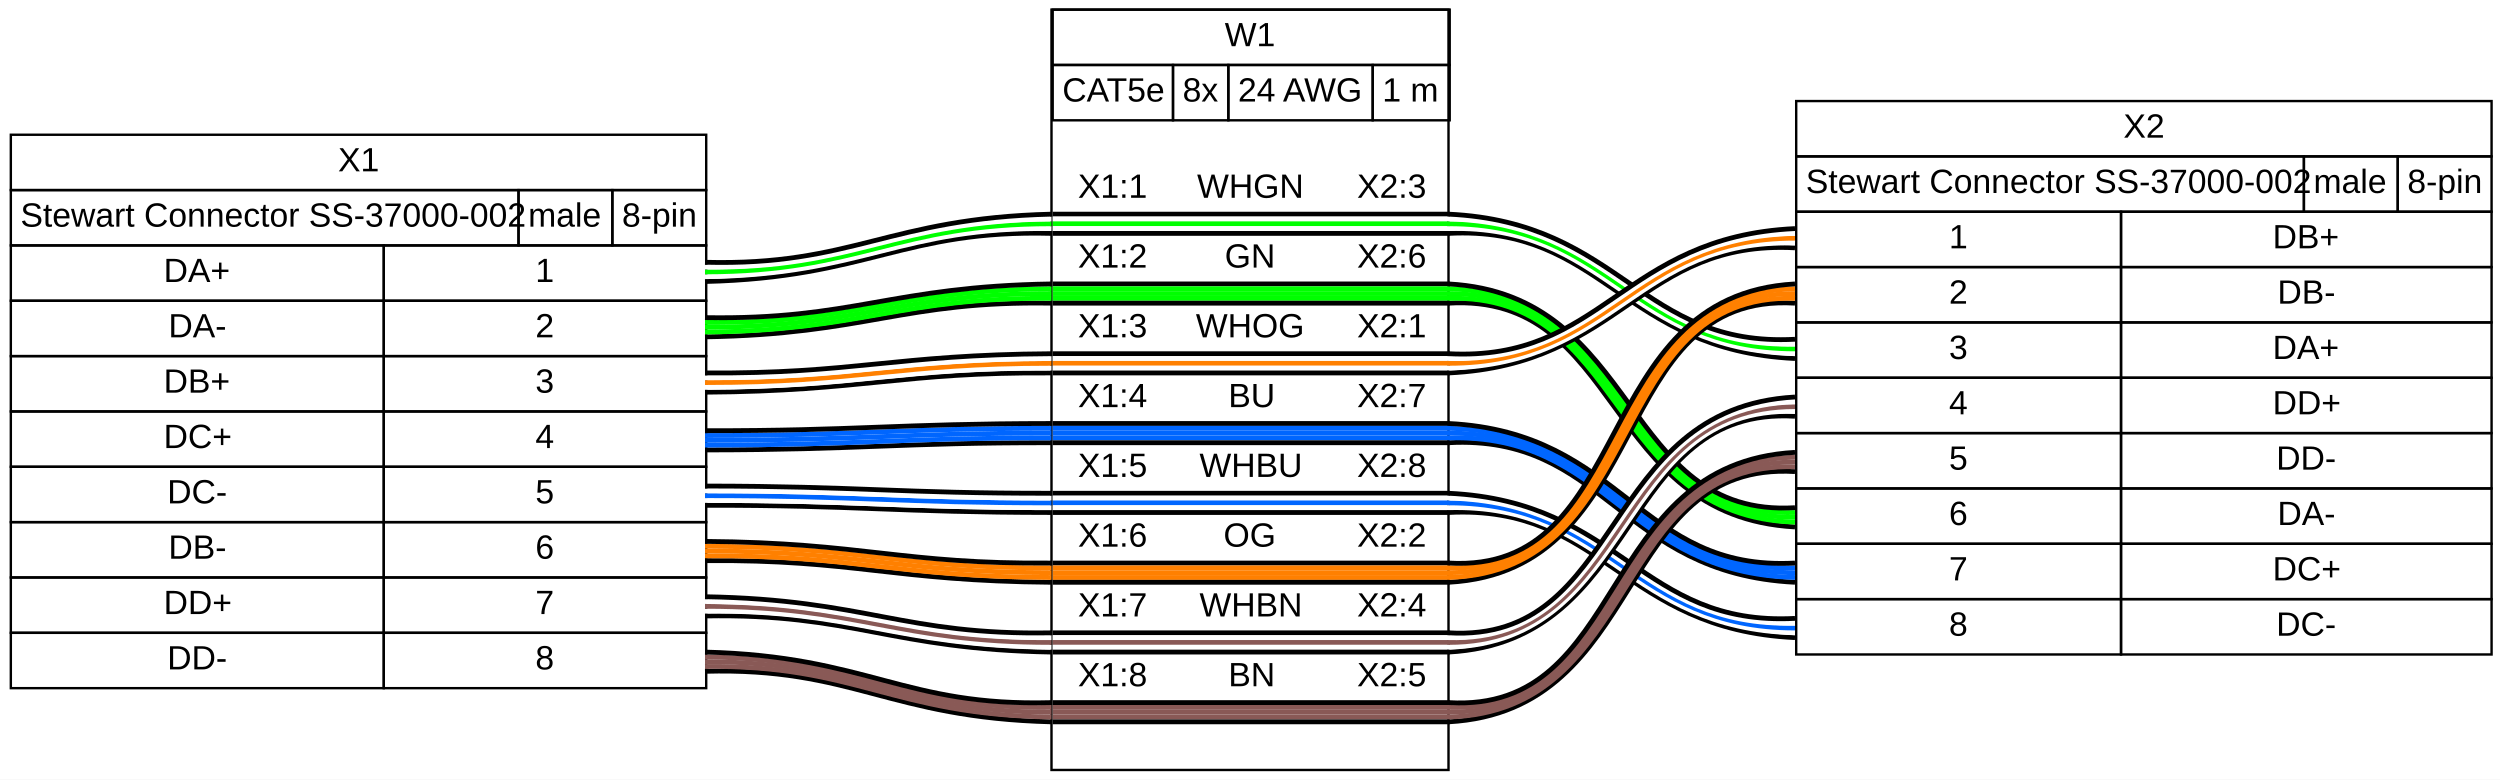
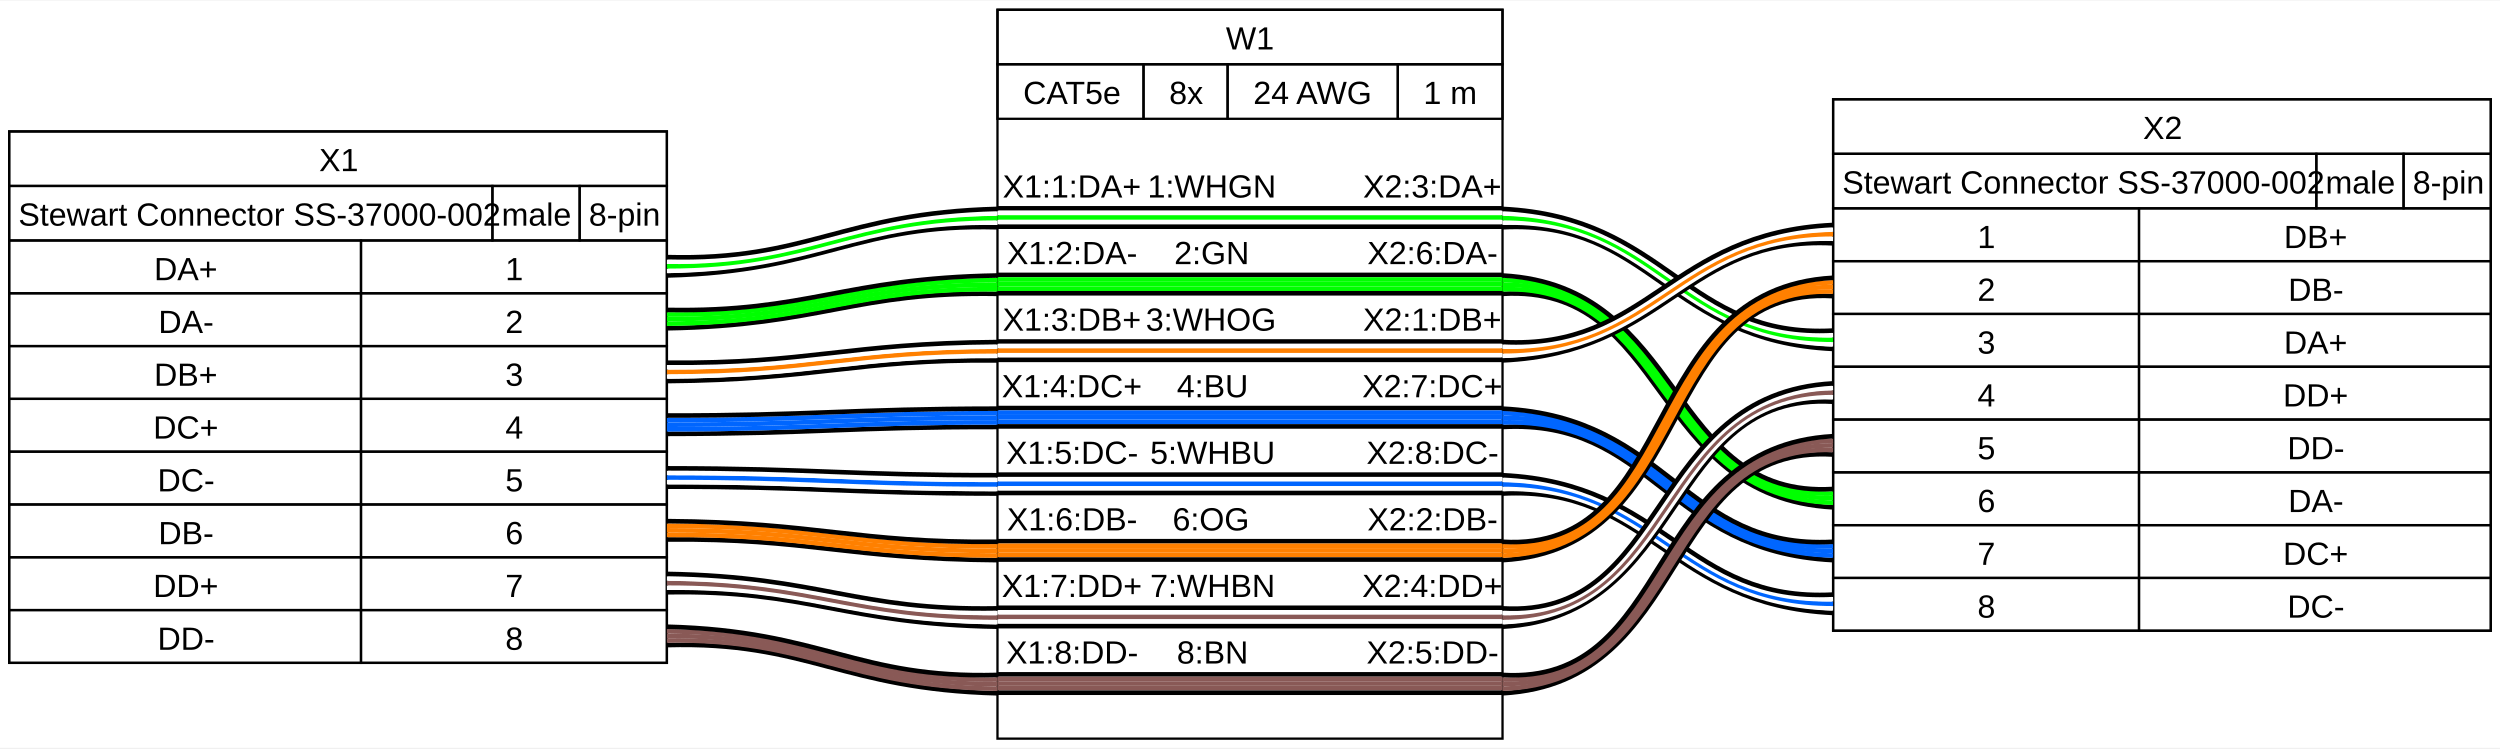
- <svg xmlns="http://www.w3.org/2000/svg" width="1039pt" height="324pt" viewBox="0.00 0.00 1039.00 324.00">
-   <g id="graph0" class="graph" transform="scale(1 1) rotate(0) translate(4 320)">
-     <polygon fill="white" stroke="transparent" points="-4,4 -4,-320 1035,-320 1035,4 -4,4" />
+ <svg xmlns="http://www.w3.org/2000/svg" width="1089pt" height="326pt" viewBox="0.00 0.00 1089.00 325.50">
+   <g id="graph0" class="graph" transform="scale(1 1) rotate(0) translate(4 321.5)">
+     <polygon fill="#ffffff" stroke="none" points="-4,4 -4,-321.5 1085,-321.5 1085,4 -4,4" />
    <g id="node1" class="node">
-       <polygon fill="white" stroke="transparent" points="289,-264 0,-264 0,-34 289,-34 289,-264" />
-       <polygon fill="none" stroke="black" points="0.5,-241 0.5,-264 289.5,-264 289.5,-241 0.5,-241" />
-       <text text-anchor="start" x="136.5" y="-248.8" font-family="arial" font-size="14.00">X1</text>
-       <polygon fill="none" stroke="black" points="0.5,-218 0.5,-241 211.5,-241 211.5,-218 0.5,-218" />
-       <text text-anchor="start" x="4.5" y="-225.8" font-family="arial" font-size="14.00">Stewart Connector SS-37000-002</text>
-       <polygon fill="none" stroke="black" points="211.5,-218 211.5,-241 250.5,-241 250.5,-218 211.5,-218" />
-       <text text-anchor="start" x="215.5" y="-225.8" font-family="arial" font-size="14.00">male</text>
-       <polygon fill="none" stroke="black" points="250.5,-218 250.5,-241 289.5,-241 289.5,-218 250.5,-218" />
-       <text text-anchor="start" x="254.5" y="-225.8" font-family="arial" font-size="14.00">8-pin</text>
-       <polygon fill="none" stroke="black" points="0.5,-195 0.5,-218 155.5,-218 155.5,-195 0.5,-195" />
-       <text text-anchor="start" x="64" y="-202.8" font-family="arial" font-size="14.00">DA+</text>
-       <polygon fill="none" stroke="black" points="155.5,-195 155.5,-218 289.5,-218 289.5,-195 155.5,-195" />
-       <text text-anchor="start" x="218.5" y="-202.8" font-family="arial" font-size="14.00">1</text>
-       <polygon fill="none" stroke="black" points="0.5,-172 0.5,-195 155.5,-195 155.5,-172 0.5,-172" />
-       <text text-anchor="start" x="66" y="-179.8" font-family="arial" font-size="14.00">DA-</text>
-       <polygon fill="none" stroke="black" points="155.5,-172 155.5,-195 289.5,-195 289.5,-172 155.5,-172" />
-       <text text-anchor="start" x="218.5" y="-179.8" font-family="arial" font-size="14.00">2</text>
-       <polygon fill="none" stroke="black" points="0.5,-149 0.5,-172 155.5,-172 155.5,-149 0.5,-149" />
-       <text text-anchor="start" x="64" y="-156.8" font-family="arial" font-size="14.00">DB+</text>
-       <polygon fill="none" stroke="black" points="155.5,-149 155.5,-172 289.5,-172 289.5,-149 155.5,-149" />
-       <text text-anchor="start" x="218.5" y="-156.8" font-family="arial" font-size="14.00">3</text>
-       <polygon fill="none" stroke="black" points="0.5,-126 0.5,-149 155.5,-149 155.5,-126 0.5,-126" />
-       <text text-anchor="start" x="64" y="-133.8" font-family="arial" font-size="14.00">DC+</text>
-       <polygon fill="none" stroke="black" points="155.5,-126 155.5,-149 289.5,-149 289.5,-126 155.5,-126" />
-       <text text-anchor="start" x="218.5" y="-133.8" font-family="arial" font-size="14.00">4</text>
-       <polygon fill="none" stroke="black" points="0.5,-103 0.5,-126 155.5,-126 155.5,-103 0.5,-103" />
-       <text text-anchor="start" x="65.5" y="-110.8" font-family="arial" font-size="14.00">DC-</text>
-       <polygon fill="none" stroke="black" points="155.5,-103 155.5,-126 289.5,-126 289.5,-103 155.5,-103" />
-       <text text-anchor="start" x="218.5" y="-110.8" font-family="arial" font-size="14.00">5</text>
-       <polygon fill="none" stroke="black" points="0.5,-80 0.5,-103 155.5,-103 155.5,-80 0.5,-80" />
-       <text text-anchor="start" x="66" y="-87.8" font-family="arial" font-size="14.00">DB-</text>
-       <polygon fill="none" stroke="black" points="155.5,-80 155.5,-103 289.5,-103 289.5,-80 155.5,-80" />
-       <text text-anchor="start" x="218.5" y="-87.8" font-family="arial" font-size="14.00">6</text>
-       <polygon fill="none" stroke="black" points="0.5,-57 0.5,-80 155.5,-80 155.5,-57 0.5,-57" />
-       <text text-anchor="start" x="64" y="-64.8" font-family="arial" font-size="14.00">DD+</text>
-       <polygon fill="none" stroke="black" points="155.5,-57 155.5,-80 289.5,-80 289.5,-57 155.5,-57" />
-       <text text-anchor="start" x="218.5" y="-64.8" font-family="arial" font-size="14.00">7</text>
-       <polygon fill="none" stroke="black" points="0.5,-34 0.5,-57 155.5,-57 155.5,-34 0.5,-34" />
-       <text text-anchor="start" x="65.5" y="-41.8" font-family="arial" font-size="14.00">DD-</text>
-       <polygon fill="none" stroke="black" points="155.5,-34 155.5,-57 289.5,-57 289.5,-34 155.5,-34" />
-       <text text-anchor="start" x="218.5" y="-41.8" font-family="arial" font-size="14.00">8</text>
+       <polygon fill="#ffffff" stroke="black" points="286.5,-264.5 0,-264.5 0,-33 286.5,-33 286.5,-264.5" />
+       <polygon fill="none" stroke="black" points="0,-240.75 0,-264.5 286.5,-264.5 286.5,-240.75 0,-240.75" />
+       <text text-anchor="start" x="135" y="-247.2" font-family="arial" font-size="14.00">X1</text>
+       <polygon fill="none" stroke="black" points="0,-217 0,-240.75 210.5,-240.75 210.5,-217 0,-217" />
+       <text text-anchor="start" x="4" y="-223.45" font-family="arial" font-size="14.00">Stewart Connector SS-37000-002</text>
+       <polygon fill="none" stroke="black" points="210.5,-217 210.5,-240.75 248.5,-240.75 248.5,-217 210.5,-217" />
+       <text text-anchor="start" x="214.5" y="-223.45" font-family="arial" font-size="14.00">male</text>
+       <polygon fill="none" stroke="black" points="248.5,-217 248.5,-240.75 286.5,-240.75 286.5,-217 248.5,-217" />
+       <text text-anchor="start" x="252.5" y="-223.45" font-family="arial" font-size="14.00">8-pin</text>
+       <polygon fill="none" stroke="black" points="0,-194 0,-217 153.25,-217 153.25,-194 0,-194" />
+       <text text-anchor="start" x="63.12" y="-199.7" font-family="arial" font-size="14.00">DA+</text>
+       <polygon fill="none" stroke="black" points="153.25,-194 153.25,-217 286.5,-217 286.5,-194 153.25,-194" />
+       <text text-anchor="start" x="216.12" y="-199.7" font-family="arial" font-size="14.00">1</text>
+       <polygon fill="none" stroke="black" points="0,-171 0,-194 153.25,-194 153.25,-171 0,-171" />
+       <text text-anchor="start" x="65" y="-176.7" font-family="arial" font-size="14.00">DA-</text>
+       <polygon fill="none" stroke="black" points="153.25,-171 153.25,-194 286.5,-194 286.5,-171 153.25,-171" />
+       <text text-anchor="start" x="216.12" y="-176.7" font-family="arial" font-size="14.00">2</text>
+       <polygon fill="none" stroke="black" points="0,-148 0,-171 153.25,-171 153.25,-148 0,-148" />
+       <text text-anchor="start" x="63.12" y="-153.7" font-family="arial" font-size="14.00">DB+</text>
+       <polygon fill="none" stroke="black" points="153.25,-148 153.25,-171 286.5,-171 286.5,-148 153.25,-148" />
+       <text text-anchor="start" x="216.12" y="-153.7" font-family="arial" font-size="14.00">3</text>
+       <polygon fill="none" stroke="black" points="0,-125 0,-148 153.25,-148 153.25,-125 0,-125" />
+       <text text-anchor="start" x="62.75" y="-130.7" font-family="arial" font-size="14.00">DC+</text>
+       <polygon fill="none" stroke="black" points="153.25,-125 153.25,-148 286.5,-148 286.5,-125 153.25,-125" />
+       <text text-anchor="start" x="216.12" y="-130.7" font-family="arial" font-size="14.00">4</text>
+       <polygon fill="none" stroke="black" points="0,-102 0,-125 153.25,-125 153.25,-102 0,-102" />
+       <text text-anchor="start" x="64.62" y="-107.7" font-family="arial" font-size="14.00">DC-</text>
+       <polygon fill="none" stroke="black" points="153.25,-102 153.25,-125 286.5,-125 286.5,-102 153.25,-102" />
+       <text text-anchor="start" x="216.12" y="-107.7" font-family="arial" font-size="14.00">5</text>
+       <polygon fill="none" stroke="black" points="0,-79 0,-102 153.25,-102 153.25,-79 0,-79" />
+       <text text-anchor="start" x="65" y="-84.7" font-family="arial" font-size="14.00">DB-</text>
+       <polygon fill="none" stroke="black" points="153.25,-79 153.25,-102 286.5,-102 286.5,-79 153.25,-79" />
+       <text text-anchor="start" x="216.12" y="-84.7" font-family="arial" font-size="14.00">6</text>
+       <polygon fill="none" stroke="black" points="0,-56 0,-79 153.25,-79 153.25,-56 0,-56" />
+       <text text-anchor="start" x="62.75" y="-61.7" font-family="arial" font-size="14.00">DD+</text>
+       <polygon fill="none" stroke="black" points="153.25,-56 153.25,-79 286.5,-79 286.5,-56 153.25,-56" />
+       <text text-anchor="start" x="216.12" y="-61.7" font-family="arial" font-size="14.00">7</text>
+       <polygon fill="none" stroke="black" points="0,-33 0,-56 153.25,-56 153.25,-33 0,-33" />
+       <text text-anchor="start" x="64.62" y="-38.7" font-family="arial" font-size="14.00">DD-</text>
+       <polygon fill="none" stroke="black" points="153.25,-33 153.25,-56 286.5,-56 286.5,-33 153.25,-33" />
+       <text text-anchor="start" x="216.12" y="-38.7" font-family="arial" font-size="14.00">8</text>
    </g>
    <g id="node3" class="node">
-       <polygon fill="none" stroke="black" points="598,-316 433,-316 433,0 598,0 598,-316" />
-       <polygon fill="none" stroke="black" points="433.5,-293 433.5,-316 598.5,-316 598.5,-293 433.5,-293" />
-       <text text-anchor="start" x="505" y="-300.8" font-family="arial" font-size="14.00">W1</text>
-       <polygon fill="none" stroke="black" points="433.5,-270 433.5,-293 483.5,-293 483.5,-270 433.5,-270" />
-       <text text-anchor="start" x="437.5" y="-277.8" font-family="arial" font-size="14.00">CAT5e</text>
-       <polygon fill="none" stroke="black" points="483.5,-270 483.5,-293 506.5,-293 506.5,-270 483.5,-270" />
-       <text text-anchor="start" x="487.5" y="-277.8" font-family="arial" font-size="14.00">8x</text>
-       <polygon fill="none" stroke="black" points="506.5,-270 506.5,-293 566.5,-293 566.5,-270 506.5,-270" />
-       <text text-anchor="start" x="510.5" y="-277.8" font-family="arial" font-size="14.00">24 AWG</text>
-       <polygon fill="none" stroke="black" points="566.5,-270 566.5,-293 598.5,-293 598.5,-270 566.5,-270" />
-       <text text-anchor="start" x="570.5" y="-277.8" font-family="arial" font-size="14.00">1 m</text>
-       <text text-anchor="start" x="456" y="-256.8" font-family="arial" font-size="14.00"> </text>
-       <text text-anchor="start" x="444" y="-237.8" font-family="arial" font-size="14.00">X1:1</text>
-       <text text-anchor="start" x="493.5" y="-237.8" font-family="arial" font-size="14.00">WHGN</text>
-       <text text-anchor="start" x="560" y="-237.8" font-family="arial" font-size="14.00">X2:3</text>
-       <polygon fill="#000000" stroke="transparent" points="433.5,-230 433.5,-232 598.5,-232 598.5,-230 433.5,-230" />
-       <polygon fill="#ffffff" stroke="transparent" points="433.5,-228 433.5,-230 598.5,-230 598.5,-228 433.5,-228" />
-       <polygon fill="#00ff00" stroke="transparent" points="433.5,-226 433.5,-228 598.5,-228 598.5,-226 433.5,-226" />
-       <polygon fill="#ffffff" stroke="transparent" points="433.5,-224 433.5,-226 598.5,-226 598.5,-224 433.5,-224" />
-       <polygon fill="#000000" stroke="transparent" points="433.5,-222 433.5,-224 598.5,-224 598.5,-222 433.5,-222" />
-       <text text-anchor="start" x="444" y="-208.8" font-family="arial" font-size="14.00">X1:2</text>
-       <text text-anchor="start" x="505" y="-208.8" font-family="arial" font-size="14.00">GN</text>
-       <text text-anchor="start" x="560" y="-208.8" font-family="arial" font-size="14.00">X2:6</text>
-       <polygon fill="#000000" stroke="transparent" points="433.5,-201 433.5,-203 598.5,-203 598.5,-201 433.5,-201" />
-       <polygon fill="#00ff00" stroke="transparent" points="433.5,-199 433.5,-201 598.5,-201 598.5,-199 433.5,-199" />
-       <polygon fill="#00ff00" stroke="transparent" points="433.5,-197 433.5,-199 598.5,-199 598.5,-197 433.5,-197" />
-       <polygon fill="#00ff00" stroke="transparent" points="433.5,-195 433.5,-197 598.5,-197 598.5,-195 433.5,-195" />
-       <polygon fill="#000000" stroke="transparent" points="433.5,-193 433.5,-195 598.5,-195 598.5,-193 433.5,-193" />
-       <text text-anchor="start" x="444" y="-179.8" font-family="arial" font-size="14.00">X1:3</text>
-       <text text-anchor="start" x="493" y="-179.8" font-family="arial" font-size="14.00">WHOG</text>
-       <text text-anchor="start" x="560" y="-179.8" font-family="arial" font-size="14.00">X2:1</text>
-       <polygon fill="#000000" stroke="transparent" points="433.5,-172 433.5,-174 598.5,-174 598.5,-172 433.5,-172" />
-       <polygon fill="#ffffff" stroke="transparent" points="433.5,-170 433.5,-172 598.5,-172 598.5,-170 433.5,-170" />
-       <polygon fill="#ff8000" stroke="transparent" points="433.5,-168 433.5,-170 598.5,-170 598.5,-168 433.5,-168" />
-       <polygon fill="#ffffff" stroke="transparent" points="433.5,-166 433.5,-168 598.5,-168 598.5,-166 433.5,-166" />
-       <polygon fill="#000000" stroke="transparent" points="433.5,-164 433.5,-166 598.5,-166 598.5,-164 433.5,-164" />
-       <text text-anchor="start" x="444" y="-150.8" font-family="arial" font-size="14.00">X1:4</text>
-       <text text-anchor="start" x="506.5" y="-150.8" font-family="arial" font-size="14.00">BU</text>
-       <text text-anchor="start" x="560" y="-150.8" font-family="arial" font-size="14.00">X2:7</text>
-       <polygon fill="#000000" stroke="transparent" points="433.5,-143 433.5,-145 598.5,-145 598.5,-143 433.5,-143" />
-       <polygon fill="#0066ff" stroke="transparent" points="433.5,-141 433.5,-143 598.5,-143 598.5,-141 433.5,-141" />
-       <polygon fill="#0066ff" stroke="transparent" points="433.5,-139 433.5,-141 598.5,-141 598.5,-139 433.5,-139" />
-       <polygon fill="#0066ff" stroke="transparent" points="433.5,-137 433.5,-139 598.5,-139 598.5,-137 433.5,-137" />
-       <polygon fill="#000000" stroke="transparent" points="433.5,-135 433.5,-137 598.5,-137 598.5,-135 433.5,-135" />
-       <text text-anchor="start" x="444" y="-121.8" font-family="arial" font-size="14.00">X1:5</text>
-       <text text-anchor="start" x="494.5" y="-121.8" font-family="arial" font-size="14.00">WHBU</text>
-       <text text-anchor="start" x="560" y="-121.8" font-family="arial" font-size="14.00">X2:8</text>
-       <polygon fill="#000000" stroke="transparent" points="433.5,-114 433.5,-116 598.5,-116 598.5,-114 433.5,-114" />
-       <polygon fill="#ffffff" stroke="transparent" points="433.5,-112 433.5,-114 598.5,-114 598.5,-112 433.5,-112" />
-       <polygon fill="#0066ff" stroke="transparent" points="433.5,-110 433.5,-112 598.5,-112 598.5,-110 433.5,-110" />
-       <polygon fill="#ffffff" stroke="transparent" points="433.5,-108 433.5,-110 598.5,-110 598.5,-108 433.5,-108" />
-       <polygon fill="#000000" stroke="transparent" points="433.5,-106 433.5,-108 598.5,-108 598.5,-106 433.5,-106" />
-       <text text-anchor="start" x="444" y="-92.8" font-family="arial" font-size="14.00">X1:6</text>
-       <text text-anchor="start" x="504.5" y="-92.8" font-family="arial" font-size="14.00">OG</text>
-       <text text-anchor="start" x="560" y="-92.8" font-family="arial" font-size="14.00">X2:2</text>
-       <polygon fill="#000000" stroke="transparent" points="433.5,-85 433.5,-87 598.5,-87 598.5,-85 433.5,-85" />
-       <polygon fill="#ff8000" stroke="transparent" points="433.5,-83 433.5,-85 598.5,-85 598.5,-83 433.5,-83" />
-       <polygon fill="#ff8000" stroke="transparent" points="433.5,-81 433.5,-83 598.5,-83 598.5,-81 433.5,-81" />
-       <polygon fill="#ff8000" stroke="transparent" points="433.5,-79 433.5,-81 598.5,-81 598.5,-79 433.5,-79" />
-       <polygon fill="#000000" stroke="transparent" points="433.5,-77 433.5,-79 598.5,-79 598.5,-77 433.5,-77" />
-       <text text-anchor="start" x="444" y="-63.8" font-family="arial" font-size="14.00">X1:7</text>
-       <text text-anchor="start" x="494.5" y="-63.8" font-family="arial" font-size="14.00">WHBN</text>
-       <text text-anchor="start" x="560" y="-63.8" font-family="arial" font-size="14.00">X2:4</text>
-       <polygon fill="#000000" stroke="transparent" points="433.5,-56 433.5,-58 598.5,-58 598.5,-56 433.5,-56" />
-       <polygon fill="#ffffff" stroke="transparent" points="433.5,-54 433.5,-56 598.5,-56 598.5,-54 433.5,-54" />
-       <polygon fill="#895956" stroke="transparent" points="433.5,-52 433.5,-54 598.5,-54 598.5,-52 433.5,-52" />
-       <polygon fill="#ffffff" stroke="transparent" points="433.5,-50 433.5,-52 598.5,-52 598.5,-50 433.5,-50" />
-       <polygon fill="#000000" stroke="transparent" points="433.5,-48 433.5,-50 598.5,-50 598.5,-48 433.5,-48" />
-       <text text-anchor="start" x="444" y="-34.8" font-family="arial" font-size="14.00">X1:8</text>
-       <text text-anchor="start" x="506.5" y="-34.8" font-family="arial" font-size="14.00">BN</text>
-       <text text-anchor="start" x="560" y="-34.8" font-family="arial" font-size="14.00">X2:5</text>
-       <polygon fill="#000000" stroke="transparent" points="433.5,-27 433.5,-29 598.5,-29 598.5,-27 433.5,-27" />
-       <polygon fill="#895956" stroke="transparent" points="433.5,-25 433.5,-27 598.5,-27 598.5,-25 433.5,-25" />
-       <polygon fill="#895956" stroke="transparent" points="433.5,-23 433.5,-25 598.5,-25 598.5,-23 433.5,-23" />
-       <polygon fill="#895956" stroke="transparent" points="433.5,-21 433.5,-23 598.5,-23 598.5,-21 433.5,-21" />
-       <polygon fill="#000000" stroke="transparent" points="433.5,-19 433.5,-21 598.5,-21 598.5,-19 433.5,-19" />
-       <text text-anchor="start" x="456" y="-5.8" font-family="arial" font-size="14.00"> </text>
+       <polygon fill="#ffffff" stroke="black" points="650.5,-317.5 430.5,-317.5 430.5,0 650.5,0 650.5,-317.5" />
+       <polygon fill="none" stroke="black" points="430.5,-293.75 430.5,-317.5 650.5,-317.5 650.5,-293.75 430.5,-293.75" />
+       <text text-anchor="start" x="530" y="-300.2" font-family="arial" font-size="14.00">W1</text>
+       <polygon fill="none" stroke="black" points="430.5,-270 430.5,-293.75 494.12,-293.75 494.12,-270 430.5,-270" />
+       <text text-anchor="start" x="441.69" y="-276.45" font-family="arial" font-size="14.00">CAT5e</text>
+       <polygon fill="none" stroke="black" points="494.12,-270 494.12,-293.75 530.75,-293.75 530.75,-270 494.12,-270" />
+       <text text-anchor="start" x="505.31" y="-276.45" font-family="arial" font-size="14.00">8x</text>
+       <polygon fill="none" stroke="black" points="530.75,-270 530.75,-293.75 604.88,-293.75 604.88,-270 530.75,-270" />
+       <text text-anchor="start" x="541.94" y="-276.45" font-family="arial" font-size="14.00">24 AWG</text>
+       <polygon fill="none" stroke="black" points="604.88,-270 604.88,-293.75 650.5,-293.75 650.5,-270 604.88,-270" />
+       <text text-anchor="start" x="616.06" y="-276.45" font-family="arial" font-size="14.00">1 m</text>
+       <text text-anchor="start" x="460.12" y="-254.7" font-family="arial" font-size="14.00"> </text>
+       <text text-anchor="start" x="432.75" y="-235.7" font-family="arial" font-size="14.00">X1:1:DA+</text>
+       <text text-anchor="start" x="495.88" y="-235.7" font-family="arial" font-size="14.00">     1:WHGN    </text>
+       <text text-anchor="start" x="589.75" y="-235.7" font-family="arial" font-size="14.00">X2:3:DA+</text>
+       <polygon fill="#000000" stroke="none" points="430.5,-230 430.5,-232 650.5,-232 650.5,-230 430.5,-230" />
+       <polygon fill="#ffffff" stroke="none" points="430.5,-228 430.5,-230 650.5,-230 650.5,-228 430.5,-228" />
+       <polygon fill="#00ff00" stroke="none" points="430.5,-226 430.5,-228 650.5,-228 650.5,-226 430.5,-226" />
+       <polygon fill="#ffffff" stroke="none" points="430.5,-224 430.5,-226 650.5,-226 650.5,-224 430.5,-224" />
+       <polygon fill="#000000" stroke="none" points="430.5,-222 430.5,-224 650.5,-224 650.5,-222 430.5,-222" />
+       <text text-anchor="start" x="434.62" y="-206.7" font-family="arial" font-size="14.00">X1:2:DA-</text>
+       <text text-anchor="start" x="507.5" y="-206.7" font-family="arial" font-size="14.00">     2:GN    </text>
+       <text text-anchor="start" x="591.62" y="-206.7" font-family="arial" font-size="14.00">X2:6:DA-</text>
+       <polygon fill="#000000" stroke="none" points="430.5,-201 430.5,-203 650.5,-203 650.5,-201 430.5,-201" />
+       <polygon fill="#00ff00" stroke="none" points="430.5,-199 430.5,-201 650.5,-201 650.5,-199 430.5,-199" />
+       <polygon fill="#00ff00" stroke="none" points="430.5,-197 430.5,-199 650.5,-199 650.5,-197 430.5,-197" />
+       <polygon fill="#00ff00" stroke="none" points="430.5,-195 430.5,-197 650.5,-197 650.5,-195 430.5,-195" />
+       <polygon fill="#000000" stroke="none" points="430.5,-193 430.5,-195 650.5,-195 650.5,-193 430.5,-193" />
+       <text text-anchor="start" x="432.75" y="-177.7" font-family="arial" font-size="14.00">X1:3:DB+</text>
+       <text text-anchor="start" x="495.12" y="-177.7" font-family="arial" font-size="14.00">     3:WHOG    </text>
+       <text text-anchor="start" x="589.75" y="-177.7" font-family="arial" font-size="14.00">X2:1:DB+</text>
+       <polygon fill="#000000" stroke="none" points="430.5,-172 430.5,-174 650.5,-174 650.5,-172 430.5,-172" />
+       <polygon fill="#ffffff" stroke="none" points="430.5,-170 430.5,-172 650.5,-172 650.5,-170 430.5,-170" />
+       <polygon fill="#ff8000" stroke="none" points="430.5,-168 430.5,-170 650.5,-170 650.5,-168 430.5,-168" />
+       <polygon fill="#ffffff" stroke="none" points="430.5,-166 430.5,-168 650.5,-168 650.5,-166 430.5,-166" />
+       <polygon fill="#000000" stroke="none" points="430.5,-164 430.5,-166 650.5,-166 650.5,-164 430.5,-164" />
+       <text text-anchor="start" x="432.38" y="-148.7" font-family="arial" font-size="14.00">X1:4:DC+</text>
+       <text text-anchor="start" x="508.62" y="-148.7" font-family="arial" font-size="14.00">     4:BU    </text>
+       <text text-anchor="start" x="589.38" y="-148.7" font-family="arial" font-size="14.00">X2:7:DC+</text>
+       <polygon fill="#000000" stroke="none" points="430.5,-143 430.5,-145 650.5,-145 650.5,-143 430.5,-143" />
+       <polygon fill="#0066ff" stroke="none" points="430.5,-141 430.5,-143 650.5,-143 650.5,-141 430.5,-141" />
+       <polygon fill="#0066ff" stroke="none" points="430.5,-139 430.5,-141 650.5,-141 650.5,-139 430.5,-139" />
+       <polygon fill="#0066ff" stroke="none" points="430.5,-137 430.5,-139 650.5,-139 650.5,-137 430.5,-137" />
+       <polygon fill="#000000" stroke="none" points="430.5,-135 430.5,-137 650.5,-137 650.5,-135 430.5,-135" />
+       <text text-anchor="start" x="434.25" y="-119.7" font-family="arial" font-size="14.00">X1:5:DC-</text>
+       <text text-anchor="start" x="497" y="-119.7" font-family="arial" font-size="14.00">     5:WHBU    </text>
+       <text text-anchor="start" x="591.25" y="-119.7" font-family="arial" font-size="14.00">X2:8:DC-</text>
+       <polygon fill="#000000" stroke="none" points="430.5,-114 430.5,-116 650.5,-116 650.5,-114 430.5,-114" />
+       <polygon fill="#ffffff" stroke="none" points="430.5,-112 430.5,-114 650.5,-114 650.5,-112 430.5,-112" />
+       <polygon fill="#0066ff" stroke="none" points="430.5,-110 430.5,-112 650.5,-112 650.5,-110 430.5,-110" />
+       <polygon fill="#ffffff" stroke="none" points="430.5,-108 430.5,-110 650.5,-110 650.5,-108 430.5,-108" />
+       <polygon fill="#000000" stroke="none" points="430.5,-106 430.5,-108 650.5,-108 650.5,-106 430.5,-106" />
+       <text text-anchor="start" x="434.62" y="-90.7" font-family="arial" font-size="14.00">X1:6:DB-</text>
+       <text text-anchor="start" x="506.75" y="-90.7" font-family="arial" font-size="14.00">     6:OG    </text>
+       <text text-anchor="start" x="591.62" y="-90.7" font-family="arial" font-size="14.00">X2:2:DB-</text>
+       <polygon fill="#000000" stroke="none" points="430.5,-85 430.5,-87 650.5,-87 650.5,-85 430.5,-85" />
+       <polygon fill="#ff8000" stroke="none" points="430.5,-83 430.5,-85 650.5,-85 650.5,-83 430.5,-83" />
+       <polygon fill="#ff8000" stroke="none" points="430.5,-81 430.5,-83 650.5,-83 650.5,-81 430.5,-81" />
+       <polygon fill="#ff8000" stroke="none" points="430.5,-79 430.5,-81 650.5,-81 650.5,-79 430.5,-79" />
+       <polygon fill="#000000" stroke="none" points="430.5,-77 430.5,-79 650.5,-79 650.5,-77 430.5,-77" />
+       <text text-anchor="start" x="432.38" y="-61.7" font-family="arial" font-size="14.00">X1:7:DD+</text>
+       <text text-anchor="start" x="497" y="-61.7" font-family="arial" font-size="14.00">     7:WHBN    </text>
+       <text text-anchor="start" x="589.38" y="-61.7" font-family="arial" font-size="14.00">X2:4:DD+</text>
+       <polygon fill="#000000" stroke="none" points="430.5,-56 430.5,-58 650.5,-58 650.5,-56 430.5,-56" />
+       <polygon fill="#ffffff" stroke="none" points="430.5,-54 430.5,-56 650.5,-56 650.5,-54 430.5,-54" />
+       <polygon fill="#895956" stroke="none" points="430.5,-52 430.5,-54 650.5,-54 650.5,-52 430.5,-52" />
+       <polygon fill="#ffffff" stroke="none" points="430.5,-50 430.5,-52 650.5,-52 650.5,-50 430.5,-50" />
+       <polygon fill="#000000" stroke="none" points="430.5,-48 430.5,-50 650.5,-50 650.5,-48 430.5,-48" />
+       <text text-anchor="start" x="434.25" y="-32.7" font-family="arial" font-size="14.00">X1:8:DD-</text>
+       <text text-anchor="start" x="508.62" y="-32.7" font-family="arial" font-size="14.00">     8:BN    </text>
+       <text text-anchor="start" x="591.25" y="-32.7" font-family="arial" font-size="14.00">X2:5:DD-</text>
+       <polygon fill="#000000" stroke="none" points="430.5,-27 430.5,-29 650.5,-29 650.5,-27 430.5,-27" />
+       <polygon fill="#895956" stroke="none" points="430.5,-25 430.5,-27 650.5,-27 650.5,-25 430.5,-25" />
+       <polygon fill="#895956" stroke="none" points="430.5,-23 430.5,-25 650.5,-25 650.5,-23 430.5,-23" />
+       <polygon fill="#895956" stroke="none" points="430.5,-21 430.5,-23 650.5,-23 650.5,-21 430.5,-21" />
+       <polygon fill="#000000" stroke="none" points="430.5,-19 430.5,-21 650.5,-21 650.5,-19 430.5,-19" />
+       <text text-anchor="start" x="460.12" y="-3.7" font-family="arial" font-size="14.00"> </text>
    </g>
    <g id="edge1" class="edge">
-       <path fill="none" stroke="#000000" stroke-width="2" d="M289,-203C356.83,-204.62 371.6,-224.62 433,-223" />
-       <path fill="none" stroke="#ffffff" stroke-width="2" d="M289,-205C355.22,-205.81 369.99,-225.81 433,-225" />
-       <path fill="none" stroke="#00ff00" stroke-width="2" d="M289,-207C353.61,-207 368.39,-227 433,-227" />
-       <path fill="none" stroke="#ffffff" stroke-width="2" d="M289,-209C352.01,-208.19 366.78,-228.19 433,-229" />
-       <path fill="none" stroke="#000000" stroke-width="2" d="M289,-211C350.4,-209.38 365.17,-229.38 433,-231" />
+       <path fill="none" stroke="#000000" stroke-width="2" d="M286.5,-201.75C354.46,-203.46 369.1,-224.46 430.5,-222.75" />
+       <path fill="none" stroke="#ffffff" stroke-width="2" d="M286.5,-203.75C352.82,-204.61 367.46,-225.61 430.5,-224.75" />
+       <path fill="none" stroke="#00ff00" stroke-width="2" d="M286.5,-205.75C351.18,-205.75 365.82,-226.75 430.5,-226.75" />
+       <path fill="none" stroke="#ffffff" stroke-width="2" d="M286.5,-207.75C349.54,-206.89 364.18,-227.89 430.5,-228.75" />
+       <path fill="none" stroke="#000000" stroke-width="2" d="M286.5,-209.75C347.9,-208.04 362.54,-229.04 430.5,-230.75" />
    </g>
    <g id="edge3" class="edge">
-       <path fill="none" stroke="#000000" stroke-width="2" d="M289,-180C355.99,-181.04 371.39,-195.04 433,-194" />
-       <path fill="none" stroke="#00ff00" stroke-width="2" d="M289,-182C354.65,-182.52 370.04,-196.52 433,-196" />
-       <path fill="none" stroke="#00ff00" stroke-width="2" d="M289,-184C353.3,-184 368.7,-198 433,-198" />
-       <path fill="none" stroke="#00ff00" stroke-width="2" d="M289,-186C351.96,-185.48 367.35,-199.48 433,-200" />
-       <path fill="none" stroke="#000000" stroke-width="2" d="M289,-188C350.61,-186.96 366.01,-200.96 433,-202" />
+       <path fill="none" stroke="#000000" stroke-width="2" d="M286.5,-178.75C353.65,-179.89 368.95,-194.89 430.5,-193.75" />
+       <path fill="none" stroke="#00ff00" stroke-width="2" d="M286.5,-180.75C352.25,-181.32 367.55,-196.32 430.5,-195.75" />
+       <path fill="none" stroke="#00ff00" stroke-width="2" d="M286.5,-182.75C350.85,-182.75 366.15,-197.75 430.5,-197.75" />
+       <path fill="none" stroke="#00ff00" stroke-width="2" d="M286.5,-184.75C349.45,-184.18 364.75,-199.18 430.5,-199.75" />
+       <path fill="none" stroke="#000000" stroke-width="2" d="M286.5,-186.75C348.05,-185.61 363.35,-200.61 430.5,-201.75" />
    </g>
    <g id="edge5" class="edge">
-       <path fill="none" stroke="#000000" stroke-width="2" d="M289,-157C354.91,-157.43 370.71,-165.43 433,-165" />
-       <path fill="none" stroke="#ffffff" stroke-width="2" d="M289,-159C354,-159.22 369.8,-167.22 433,-167" />
-       <path fill="none" stroke="#ff8000" stroke-width="2" d="M289,-161C353.1,-161 368.9,-169 433,-169" />
-       <path fill="none" stroke="#ffffff" stroke-width="2" d="M289,-163C352.2,-162.78 368,-170.78 433,-171" />
-       <path fill="none" stroke="#000000" stroke-width="2" d="M289,-165C351.29,-164.57 367.09,-172.57 433,-173" />
+       <path fill="none" stroke="#000000" stroke-width="2" d="M286.5,-155.75C352.61,-156.28 368.36,-165.28 430.5,-164.75" />
+       <path fill="none" stroke="#ffffff" stroke-width="2" d="M286.5,-157.75C351.62,-158.01 367.37,-167.01 430.5,-166.75" />
+       <path fill="none" stroke="#ff8000" stroke-width="2" d="M286.5,-159.75C350.62,-159.75 366.38,-168.75 430.5,-168.75" />
+       <path fill="none" stroke="#ffffff" stroke-width="2" d="M286.5,-161.75C349.63,-161.49 365.38,-170.49 430.5,-170.75" />
+       <path fill="none" stroke="#000000" stroke-width="2" d="M286.5,-163.75C348.64,-163.22 364.39,-172.22 430.5,-172.75" />
    </g>
    <g id="edge7" class="edge">
-       <path fill="none" stroke="#000000" stroke-width="2" d="M289,-133C353.75,-133.07 369.72,-136.07 433,-136" />
-       <path fill="none" stroke="#0066ff" stroke-width="2" d="M289,-135C353.38,-135.03 369.36,-138.03 433,-138" />
-       <path fill="none" stroke="#0066ff" stroke-width="2" d="M289,-137C353.01,-137 368.99,-140 433,-140" />
-       <path fill="none" stroke="#0066ff" stroke-width="2" d="M289,-139C352.64,-138.97 368.62,-141.97 433,-142" />
-       <path fill="none" stroke="#000000" stroke-width="2" d="M289,-141C352.28,-140.93 368.25,-143.93 433,-144" />
+       <path fill="none" stroke="#000000" stroke-width="2" d="M286.5,-132.75C351.25,-132.82 367.22,-135.82 430.5,-135.75" />
+       <path fill="none" stroke="#0066ff" stroke-width="2" d="M286.5,-134.75C350.88,-134.78 366.86,-137.78 430.5,-137.75" />
+       <path fill="none" stroke="#0066ff" stroke-width="2" d="M286.5,-136.75C350.51,-136.75 366.49,-139.75 430.5,-139.75" />
+       <path fill="none" stroke="#0066ff" stroke-width="2" d="M286.5,-138.75C350.14,-138.72 366.12,-141.72 430.5,-141.75" />
+       <path fill="none" stroke="#000000" stroke-width="2" d="M286.5,-140.75C349.78,-140.68 365.75,-143.68 430.5,-143.75" />
    </g>
    <g id="edge9" class="edge">
-       <path fill="none" stroke="#000000" stroke-width="2" d="M289,-110C352.28,-110.07 368.25,-107.07 433,-107" />
-       <path fill="none" stroke="#ffffff" stroke-width="2" d="M289,-112C352.64,-112.03 368.62,-109.03 433,-109" />
-       <path fill="none" stroke="#0066ff" stroke-width="2" d="M289,-114C353.01,-114 368.99,-111 433,-111" />
-       <path fill="none" stroke="#ffffff" stroke-width="2" d="M289,-116C353.38,-115.97 369.36,-112.97 433,-113" />
-       <path fill="none" stroke="#000000" stroke-width="2" d="M289,-118C353.75,-117.93 369.72,-114.93 433,-115" />
+       <path fill="none" stroke="#000000" stroke-width="2" d="M286.5,-109.75C349.78,-109.82 365.75,-106.82 430.5,-106.75" />
+       <path fill="none" stroke="#ffffff" stroke-width="2" d="M286.5,-111.75C350.14,-111.78 366.12,-108.78 430.5,-108.75" />
+       <path fill="none" stroke="#0066ff" stroke-width="2" d="M286.5,-113.75C350.51,-113.75 366.49,-110.75 430.5,-110.75" />
+       <path fill="none" stroke="#ffffff" stroke-width="2" d="M286.5,-115.75C350.88,-115.72 366.86,-112.72 430.5,-112.75" />
+       <path fill="none" stroke="#000000" stroke-width="2" d="M286.5,-117.75C351.25,-117.68 367.22,-114.68 430.5,-114.75" />
    </g>
    <g id="edge11" class="edge">
-       <path fill="none" stroke="#000000" stroke-width="2" d="M289,-87C351.14,-87.53 366.89,-78.53 433,-78" />
-       <path fill="none" stroke="#ff8000" stroke-width="2" d="M289,-89C352.13,-89.26 367.88,-80.26 433,-80" />
-       <path fill="none" stroke="#ff8000" stroke-width="2" d="M289,-91C353.12,-91 368.88,-82 433,-82" />
-       <path fill="none" stroke="#ff8000" stroke-width="2" d="M289,-93C354.12,-92.74 369.87,-83.74 433,-84" />
-       <path fill="none" stroke="#000000" stroke-width="2" d="M289,-95C355.11,-94.47 370.86,-85.47 433,-86" />
+       <path fill="none" stroke="#000000" stroke-width="2" d="M286.5,-86.75C348.64,-87.28 364.39,-78.28 430.5,-77.75" />
+       <path fill="none" stroke="#ff8000" stroke-width="2" d="M286.5,-88.75C349.63,-89.01 365.38,-80.01 430.5,-79.75" />
+       <path fill="none" stroke="#ff8000" stroke-width="2" d="M286.5,-90.75C350.62,-90.75 366.38,-81.75 430.5,-81.75" />
+       <path fill="none" stroke="#ff8000" stroke-width="2" d="M286.5,-92.75C351.62,-92.49 367.37,-83.49 430.5,-83.75" />
+       <path fill="none" stroke="#000000" stroke-width="2" d="M286.5,-94.75C352.61,-94.22 368.36,-85.22 430.5,-85.75" />
    </g>
    <g id="edge13" class="edge">
-       <path fill="none" stroke="#000000" stroke-width="2" d="M289,-64C350.55,-65.14 365.85,-50.14 433,-49" />
-       <path fill="none" stroke="#ffffff" stroke-width="2" d="M289,-66C351.95,-66.57 367.25,-51.57 433,-51" />
-       <path fill="none" stroke="#895956" stroke-width="2" d="M289,-68C353.35,-68 368.65,-53 433,-53" />
-       <path fill="none" stroke="#ffffff" stroke-width="2" d="M289,-70C354.75,-69.43 370.05,-54.43 433,-55" />
-       <path fill="none" stroke="#000000" stroke-width="2" d="M289,-72C356.15,-70.86 371.45,-55.86 433,-57" />
+       <path fill="none" stroke="#000000" stroke-width="2" d="M286.5,-63.75C348.05,-64.89 363.35,-49.89 430.5,-48.75" />
+       <path fill="none" stroke="#ffffff" stroke-width="2" d="M286.5,-65.75C349.45,-66.32 364.75,-51.32 430.5,-50.75" />
+       <path fill="none" stroke="#895956" stroke-width="2" d="M286.5,-67.75C350.85,-67.75 366.15,-52.75 430.5,-52.75" />
+       <path fill="none" stroke="#ffffff" stroke-width="2" d="M286.5,-69.75C352.25,-69.18 367.55,-54.18 430.5,-54.75" />
+       <path fill="none" stroke="#000000" stroke-width="2" d="M286.5,-71.75C353.65,-70.61 368.95,-55.61 430.5,-56.75" />
    </g>
    <g id="edge15" class="edge">
-       <path fill="none" stroke="#000000" stroke-width="2" d="M289,-41C350.4,-42.71 365.04,-21.71 433,-20" />
-       <path fill="none" stroke="#895956" stroke-width="2" d="M289,-43C352.04,-43.86 366.68,-22.86 433,-22" />
-       <path fill="none" stroke="#895956" stroke-width="2" d="M289,-45C353.68,-45 368.32,-24 433,-24" />
-       <path fill="none" stroke="#895956" stroke-width="2" d="M289,-47C355.32,-46.14 369.96,-25.14 433,-26" />
-       <path fill="none" stroke="#000000" stroke-width="2" d="M289,-49C356.96,-47.29 371.6,-26.29 433,-28" />
+       <path fill="none" stroke="#000000" stroke-width="2" d="M286.5,-40.75C347.9,-42.46 362.54,-21.46 430.5,-19.75" />
+       <path fill="none" stroke="#895956" stroke-width="2" d="M286.5,-42.75C349.54,-43.61 364.18,-22.61 430.5,-21.75" />
+       <path fill="none" stroke="#895956" stroke-width="2" d="M286.5,-44.75C351.18,-44.75 365.82,-23.75 430.5,-23.75" />
+       <path fill="none" stroke="#895956" stroke-width="2" d="M286.5,-46.75C352.82,-45.89 367.46,-24.89 430.5,-25.75" />
+       <path fill="none" stroke="#000000" stroke-width="2" d="M286.5,-48.75C354.46,-47.04 369.1,-26.04 430.5,-27.75" />
    </g>
    <g id="node2" class="node">
-       <polygon fill="white" stroke="transparent" points="1031,-278 742,-278 742,-48 1031,-48 1031,-278" />
-       <polygon fill="none" stroke="black" points="742.5,-255 742.5,-278 1031.5,-278 1031.5,-255 742.5,-255" />
-       <text text-anchor="start" x="878.5" y="-262.8" font-family="arial" font-size="14.00">X2</text>
-       <polygon fill="none" stroke="black" points="742.5,-232 742.5,-255 953.5,-255 953.5,-232 742.5,-232" />
-       <text text-anchor="start" x="746.5" y="-239.8" font-family="arial" font-size="14.00">Stewart Connector SS-37000-002</text>
-       <polygon fill="none" stroke="black" points="953.5,-232 953.5,-255 992.5,-255 992.5,-232 953.5,-232" />
-       <text text-anchor="start" x="957.5" y="-239.8" font-family="arial" font-size="14.00">male</text>
-       <polygon fill="none" stroke="black" points="992.5,-232 992.5,-255 1031.5,-255 1031.5,-232 992.5,-232" />
-       <text text-anchor="start" x="996.5" y="-239.8" font-family="arial" font-size="14.00">8-pin</text>
-       <polygon fill="none" stroke="black" points="742.5,-209 742.5,-232 877.5,-232 877.5,-209 742.5,-209" />
-       <text text-anchor="start" x="806" y="-216.8" font-family="arial" font-size="14.00">1</text>
-       <polygon fill="none" stroke="black" points="877.5,-209 877.5,-232 1031.5,-232 1031.5,-209 877.5,-209" />
-       <text text-anchor="start" x="940.5" y="-216.8" font-family="arial" font-size="14.00">DB+</text>
-       <polygon fill="none" stroke="black" points="742.5,-186 742.5,-209 877.5,-209 877.5,-186 742.5,-186" />
-       <text text-anchor="start" x="806" y="-193.8" font-family="arial" font-size="14.00">2</text>
-       <polygon fill="none" stroke="black" points="877.5,-186 877.5,-209 1031.5,-209 1031.5,-186 877.5,-186" />
-       <text text-anchor="start" x="942.5" y="-193.8" font-family="arial" font-size="14.00">DB-</text>
-       <polygon fill="none" stroke="black" points="742.5,-163 742.5,-186 877.5,-186 877.5,-163 742.5,-163" />
-       <text text-anchor="start" x="806" y="-170.8" font-family="arial" font-size="14.00">3</text>
-       <polygon fill="none" stroke="black" points="877.5,-163 877.5,-186 1031.5,-186 1031.5,-163 877.5,-163" />
-       <text text-anchor="start" x="940.5" y="-170.8" font-family="arial" font-size="14.00">DA+</text>
-       <polygon fill="none" stroke="black" points="742.5,-140 742.5,-163 877.5,-163 877.5,-140 742.5,-140" />
-       <text text-anchor="start" x="806" y="-147.8" font-family="arial" font-size="14.00">4</text>
-       <polygon fill="none" stroke="black" points="877.5,-140 877.5,-163 1031.5,-163 1031.5,-140 877.5,-140" />
-       <text text-anchor="start" x="940.5" y="-147.8" font-family="arial" font-size="14.00">DD+</text>
-       <polygon fill="none" stroke="black" points="742.5,-117 742.5,-140 877.5,-140 877.5,-117 742.5,-117" />
-       <text text-anchor="start" x="806" y="-124.8" font-family="arial" font-size="14.00">5</text>
-       <polygon fill="none" stroke="black" points="877.5,-117 877.5,-140 1031.5,-140 1031.5,-117 877.5,-117" />
-       <text text-anchor="start" x="942" y="-124.8" font-family="arial" font-size="14.00">DD-</text>
-       <polygon fill="none" stroke="black" points="742.5,-94 742.5,-117 877.5,-117 877.5,-94 742.5,-94" />
-       <text text-anchor="start" x="806" y="-101.8" font-family="arial" font-size="14.00">6</text>
-       <polygon fill="none" stroke="black" points="877.5,-94 877.5,-117 1031.5,-117 1031.5,-94 877.5,-94" />
-       <text text-anchor="start" x="942.5" y="-101.8" font-family="arial" font-size="14.00">DA-</text>
-       <polygon fill="none" stroke="black" points="742.5,-71 742.5,-94 877.5,-94 877.5,-71 742.5,-71" />
-       <text text-anchor="start" x="806" y="-78.8" font-family="arial" font-size="14.00">7</text>
-       <polygon fill="none" stroke="black" points="877.5,-71 877.5,-94 1031.5,-94 1031.5,-71 877.5,-71" />
-       <text text-anchor="start" x="940.5" y="-78.8" font-family="arial" font-size="14.00">DC+</text>
-       <polygon fill="none" stroke="black" points="742.5,-48 742.5,-71 877.5,-71 877.5,-48 742.5,-48" />
-       <text text-anchor="start" x="806" y="-55.8" font-family="arial" font-size="14.00">8</text>
-       <polygon fill="none" stroke="black" points="877.5,-48 877.5,-71 1031.5,-71 1031.5,-48 877.5,-48" />
-       <text text-anchor="start" x="942" y="-55.8" font-family="arial" font-size="14.00">DC-</text>
+       <polygon fill="#ffffff" stroke="black" points="1081,-278.5 794.5,-278.5 794.5,-47 1081,-47 1081,-278.5" />
+       <polygon fill="none" stroke="black" points="794.5,-254.75 794.5,-278.5 1081,-278.5 1081,-254.75 794.5,-254.75" />
+       <text text-anchor="start" x="929.5" y="-261.2" font-family="arial" font-size="14.00">X2</text>
+       <polygon fill="none" stroke="black" points="794.5,-231 794.5,-254.75 1005,-254.75 1005,-231 794.5,-231" />
+       <text text-anchor="start" x="798.5" y="-237.45" font-family="arial" font-size="14.00">Stewart Connector SS-37000-002</text>
+       <polygon fill="none" stroke="black" points="1005,-231 1005,-254.75 1043,-254.75 1043,-231 1005,-231" />
+       <text text-anchor="start" x="1009" y="-237.45" font-family="arial" font-size="14.00">male</text>
+       <polygon fill="none" stroke="black" points="1043,-231 1043,-254.75 1081,-254.75 1081,-231 1043,-231" />
+       <text text-anchor="start" x="1047" y="-237.45" font-family="arial" font-size="14.00">8-pin</text>
+       <polygon fill="none" stroke="black" points="794.5,-208 794.5,-231 927.75,-231 927.75,-208 794.5,-208" />
+       <text text-anchor="start" x="857.38" y="-213.7" font-family="arial" font-size="14.00">1</text>
+       <polygon fill="none" stroke="black" points="927.75,-208 927.75,-231 1081,-231 1081,-208 927.75,-208" />
+       <text text-anchor="start" x="990.88" y="-213.7" font-family="arial" font-size="14.00">DB+</text>
+       <polygon fill="none" stroke="black" points="794.5,-185 794.5,-208 927.75,-208 927.75,-185 794.5,-185" />
+       <text text-anchor="start" x="857.38" y="-190.7" font-family="arial" font-size="14.00">2</text>
+       <polygon fill="none" stroke="black" points="927.75,-185 927.75,-208 1081,-208 1081,-185 927.75,-185" />
+       <text text-anchor="start" x="992.75" y="-190.7" font-family="arial" font-size="14.00">DB-</text>
+       <polygon fill="none" stroke="black" points="794.5,-162 794.5,-185 927.75,-185 927.75,-162 794.5,-162" />
+       <text text-anchor="start" x="857.38" y="-167.7" font-family="arial" font-size="14.00">3</text>
+       <polygon fill="none" stroke="black" points="927.75,-162 927.75,-185 1081,-185 1081,-162 927.75,-162" />
+       <text text-anchor="start" x="990.88" y="-167.7" font-family="arial" font-size="14.00">DA+</text>
+       <polygon fill="none" stroke="black" points="794.5,-139 794.5,-162 927.75,-162 927.75,-139 794.5,-139" />
+       <text text-anchor="start" x="857.38" y="-144.7" font-family="arial" font-size="14.00">4</text>
+       <polygon fill="none" stroke="black" points="927.75,-139 927.75,-162 1081,-162 1081,-139 927.75,-139" />
+       <text text-anchor="start" x="990.5" y="-144.7" font-family="arial" font-size="14.00">DD+</text>
+       <polygon fill="none" stroke="black" points="794.5,-116 794.5,-139 927.75,-139 927.75,-116 794.5,-116" />
+       <text text-anchor="start" x="857.38" y="-121.7" font-family="arial" font-size="14.00">5</text>
+       <polygon fill="none" stroke="black" points="927.75,-116 927.75,-139 1081,-139 1081,-116 927.75,-116" />
+       <text text-anchor="start" x="992.38" y="-121.7" font-family="arial" font-size="14.00">DD-</text>
+       <polygon fill="none" stroke="black" points="794.5,-93 794.5,-116 927.75,-116 927.75,-93 794.5,-93" />
+       <text text-anchor="start" x="857.38" y="-98.7" font-family="arial" font-size="14.00">6</text>
+       <polygon fill="none" stroke="black" points="927.75,-93 927.75,-116 1081,-116 1081,-93 927.75,-93" />
+       <text text-anchor="start" x="992.75" y="-98.7" font-family="arial" font-size="14.00">DA-</text>
+       <polygon fill="none" stroke="black" points="794.5,-70 794.5,-93 927.75,-93 927.75,-70 794.5,-70" />
+       <text text-anchor="start" x="857.38" y="-75.7" font-family="arial" font-size="14.00">7</text>
+       <polygon fill="none" stroke="black" points="927.75,-70 927.75,-93 1081,-93 1081,-70 927.75,-70" />
+       <text text-anchor="start" x="990.5" y="-75.7" font-family="arial" font-size="14.00">DC+</text>
+       <polygon fill="none" stroke="black" points="794.5,-47 794.5,-70 927.75,-70 927.75,-47 794.5,-47" />
+       <text text-anchor="start" x="857.38" y="-52.7" font-family="arial" font-size="14.00">8</text>
+       <polygon fill="none" stroke="black" points="927.75,-47 927.75,-70 1081,-70 1081,-47 927.75,-47" />
+       <text text-anchor="start" x="992.38" y="-52.7" font-family="arial" font-size="14.00">DC-</text>
    </g>
    <g id="edge2" class="edge">
-       <path fill="none" stroke="#000000" stroke-width="2" d="M598,-223C662.09,-226.4 670,-174.4 742,-171" />
-       <path fill="none" stroke="#ffffff" stroke-width="2" d="M598,-225C664.07,-226.7 671.98,-174.7 742,-173" />
-       <path fill="none" stroke="#00ff00" stroke-width="2" d="M598,-227C666.05,-227 673.95,-175 742,-175" />
-       <path fill="none" stroke="#ffffff" stroke-width="2" d="M598,-229C668.02,-227.3 675.93,-175.3 742,-177" />
-       <path fill="none" stroke="#000000" stroke-width="2" d="M598,-231C670,-227.6 677.91,-175.6 742,-179" />
+       <path fill="none" stroke="#000000" stroke-width="2" d="M650.5,-222.75C714.74,-226.18 722.34,-173.18 794.5,-169.75" />
+       <path fill="none" stroke="#ffffff" stroke-width="2" d="M650.5,-224.75C716.72,-226.47 724.32,-173.47 794.5,-171.75" />
+       <path fill="none" stroke="#00ff00" stroke-width="2" d="M650.5,-226.75C718.7,-226.75 726.3,-173.75 794.5,-173.75" />
+       <path fill="none" stroke="#ffffff" stroke-width="2" d="M650.5,-228.75C720.68,-227.03 728.28,-174.03 794.5,-175.75" />
+       <path fill="none" stroke="#000000" stroke-width="2" d="M650.5,-230.75C722.66,-227.32 730.26,-174.32 794.5,-177.75" />
    </g>
    <g id="edge4" class="edge">
-       <path fill="none" stroke="#000000" stroke-width="2" d="M598,-194C670.2,-198.36 661.83,-105.36 742,-101" />
-       <path fill="none" stroke="#00ff00" stroke-width="2" d="M598,-196C672.19,-198.18 663.82,-105.18 742,-103" />
-       <path fill="none" stroke="#00ff00" stroke-width="2" d="M598,-198C674.19,-198 665.81,-105 742,-105" />
-       <path fill="none" stroke="#00ff00" stroke-width="2" d="M598,-200C676.18,-197.82 667.81,-104.82 742,-107" />
-       <path fill="none" stroke="#000000" stroke-width="2" d="M598,-202C678.17,-197.64 669.8,-104.64 742,-109" />
+       <path fill="none" stroke="#000000" stroke-width="2" d="M650.5,-193.75C722.7,-198.11 714.33,-105.11 794.5,-100.75" />
+       <path fill="none" stroke="#00ff00" stroke-width="2" d="M650.5,-195.75C724.69,-197.93 716.32,-104.93 794.5,-102.75" />
+       <path fill="none" stroke="#00ff00" stroke-width="2" d="M650.5,-197.75C726.69,-197.75 718.31,-104.75 794.5,-104.75" />
+       <path fill="none" stroke="#00ff00" stroke-width="2" d="M650.5,-199.75C728.68,-197.57 720.31,-104.57 794.5,-106.75" />
+       <path fill="none" stroke="#000000" stroke-width="2" d="M650.5,-201.75C730.67,-197.39 722.3,-104.39 794.5,-108.75" />
    </g>
    <g id="edge6" class="edge">
-       <path fill="none" stroke="#000000" stroke-width="2" d="M598,-165C670,-168.4 677.91,-220.4 742,-217" />
-       <path fill="none" stroke="#ffffff" stroke-width="2" d="M598,-167C668.02,-168.7 675.93,-220.7 742,-219" />
-       <path fill="none" stroke="#ff8000" stroke-width="2" d="M598,-169C666.05,-169 673.95,-221 742,-221" />
-       <path fill="none" stroke="#ffffff" stroke-width="2" d="M598,-171C664.07,-169.3 671.98,-221.3 742,-223" />
-       <path fill="none" stroke="#000000" stroke-width="2" d="M598,-173C662.09,-169.6 670,-221.6 742,-225" />
+       <path fill="none" stroke="#000000" stroke-width="2" d="M650.5,-164.75C722.34,-168.11 730.55,-219.11 794.5,-215.75" />
+       <path fill="none" stroke="#ffffff" stroke-width="2" d="M650.5,-166.75C720.37,-168.43 728.58,-219.43 794.5,-217.75" />
+       <path fill="none" stroke="#ff8000" stroke-width="2" d="M650.5,-168.75C718.4,-168.75 726.6,-219.75 794.5,-219.75" />
+       <path fill="none" stroke="#ffffff" stroke-width="2" d="M650.5,-170.75C716.42,-169.07 724.63,-220.07 794.5,-221.75" />
+       <path fill="none" stroke="#000000" stroke-width="2" d="M650.5,-172.75C714.45,-169.39 722.66,-220.39 794.5,-223.75" />
    </g>
    <g id="edge8" class="edge">
-       <path fill="none" stroke="#000000" stroke-width="2" d="M598,-136C663.02,-139.59 669.02,-81.59 742,-78" />
-       <path fill="none" stroke="#0066ff" stroke-width="2" d="M598,-138C665.01,-139.79 671.01,-81.79 742,-80" />
-       <path fill="none" stroke="#0066ff" stroke-width="2" d="M598,-140C667,-140 673,-82 742,-82" />
-       <path fill="none" stroke="#0066ff" stroke-width="2" d="M598,-142C668.99,-140.21 674.99,-82.21 742,-84" />
-       <path fill="none" stroke="#000000" stroke-width="2" d="M598,-144C670.98,-140.41 676.98,-82.41 742,-86" />
+       <path fill="none" stroke="#000000" stroke-width="2" d="M650.5,-135.75C715.52,-139.34 721.52,-81.34 794.5,-77.75" />
+       <path fill="none" stroke="#0066ff" stroke-width="2" d="M650.5,-137.75C717.51,-139.54 723.51,-81.54 794.5,-79.75" />
+       <path fill="none" stroke="#0066ff" stroke-width="2" d="M650.5,-139.75C719.5,-139.75 725.5,-81.75 794.5,-81.75" />
+       <path fill="none" stroke="#0066ff" stroke-width="2" d="M650.5,-141.75C721.49,-139.96 727.49,-81.96 794.5,-83.75" />
+       <path fill="none" stroke="#000000" stroke-width="2" d="M650.5,-143.75C723.48,-140.16 729.48,-82.16 794.5,-85.75" />
    </g>
    <g id="edge10" class="edge">
-       <path fill="none" stroke="#000000" stroke-width="2" d="M598,-107C662.09,-110.4 670,-58.4 742,-55" />
-       <path fill="none" stroke="#ffffff" stroke-width="2" d="M598,-109C664.07,-110.7 671.98,-58.7 742,-57" />
-       <path fill="none" stroke="#0066ff" stroke-width="2" d="M598,-111C666.05,-111 673.95,-59 742,-59" />
-       <path fill="none" stroke="#ffffff" stroke-width="2" d="M598,-113C668.02,-111.3 675.93,-59.3 742,-61" />
-       <path fill="none" stroke="#000000" stroke-width="2" d="M598,-115C670,-111.6 677.91,-59.6 742,-63" />
+       <path fill="none" stroke="#000000" stroke-width="2" d="M650.5,-106.75C714.59,-110.15 722.5,-58.15 794.5,-54.75" />
+       <path fill="none" stroke="#ffffff" stroke-width="2" d="M650.5,-108.75C716.57,-110.45 724.48,-58.45 794.5,-56.75" />
+       <path fill="none" stroke="#0066ff" stroke-width="2" d="M650.5,-110.75C718.55,-110.75 726.45,-58.75 794.5,-58.75" />
+       <path fill="none" stroke="#ffffff" stroke-width="2" d="M650.5,-112.75C720.52,-111.05 728.43,-59.05 794.5,-60.75" />
+       <path fill="none" stroke="#000000" stroke-width="2" d="M650.5,-114.75C722.5,-111.35 730.41,-59.35 794.5,-62.75" />
    </g>
    <g id="edge12" class="edge">
-       <path fill="none" stroke="#000000" stroke-width="2" d="M598,-78C684.12,-82.69 663.76,-198.69 742,-194" />
-       <path fill="none" stroke="#ff8000" stroke-width="2" d="M598,-80C682.15,-82.35 661.79,-198.35 742,-196" />
-       <path fill="none" stroke="#ff8000" stroke-width="2" d="M598,-82C680.18,-82 659.82,-198 742,-198" />
-       <path fill="none" stroke="#ff8000" stroke-width="2" d="M598,-84C678.21,-81.65 657.85,-197.65 742,-200" />
-       <path fill="none" stroke="#000000" stroke-width="2" d="M598,-86C676.24,-81.31 655.88,-197.31 742,-202" />
+       <path fill="none" stroke="#000000" stroke-width="2" d="M650.5,-77.75C736.35,-82.43 716.54,-197.43 794.5,-192.75" />
+       <path fill="none" stroke="#ff8000" stroke-width="2" d="M650.5,-79.75C734.38,-82.09 714.57,-197.09 794.5,-194.75" />
+       <path fill="none" stroke="#ff8000" stroke-width="2" d="M650.5,-81.75C732.4,-81.75 712.6,-196.75 794.5,-196.75" />
+       <path fill="none" stroke="#ff8000" stroke-width="2" d="M650.5,-83.75C730.43,-81.41 710.62,-196.41 794.5,-198.75" />
+       <path fill="none" stroke="#000000" stroke-width="2" d="M650.5,-85.75C728.46,-81.07 708.65,-196.07 794.5,-200.75" />
    </g>
    <g id="edge14" class="edge">
-       <path fill="none" stroke="#000000" stroke-width="2" d="M598,-49C679.39,-53.44 668.56,-151.44 742,-147" />
-       <path fill="none" stroke="#ffffff" stroke-width="2" d="M598,-51C677.4,-53.22 666.57,-151.22 742,-149" />
-       <path fill="none" stroke="#895956" stroke-width="2" d="M598,-53C675.42,-53 664.58,-151 742,-151" />
-       <path fill="none" stroke="#ffffff" stroke-width="2" d="M598,-55C673.43,-52.78 662.6,-150.78 742,-153" />
-       <path fill="none" stroke="#000000" stroke-width="2" d="M598,-57C671.44,-52.56 660.61,-150.56 742,-155" />
+       <path fill="none" stroke="#000000" stroke-width="2" d="M650.5,-48.75C731.89,-53.19 721.06,-151.19 794.5,-146.75" />
+       <path fill="none" stroke="#ffffff" stroke-width="2" d="M650.5,-50.75C729.9,-52.97 719.07,-150.97 794.5,-148.75" />
+       <path fill="none" stroke="#895956" stroke-width="2" d="M650.5,-52.75C727.92,-52.75 717.08,-150.75 794.5,-150.75" />
+       <path fill="none" stroke="#ffffff" stroke-width="2" d="M650.5,-54.75C725.93,-52.53 715.1,-150.53 794.5,-152.75" />
+       <path fill="none" stroke="#000000" stroke-width="2" d="M650.5,-56.75C723.94,-52.31 713.11,-150.31 794.5,-154.75" />
    </g>
    <g id="edge16" class="edge">
-       <path fill="none" stroke="#000000" stroke-width="2" d="M598,-20C680.91,-24.53 667.02,-128.53 742,-124" />
-       <path fill="none" stroke="#895956" stroke-width="2" d="M598,-22C678.93,-24.26 665.04,-128.26 742,-126" />
-       <path fill="none" stroke="#895956" stroke-width="2" d="M598,-24C676.95,-24 663.05,-128 742,-128" />
-       <path fill="none" stroke="#895956" stroke-width="2" d="M598,-26C674.96,-23.74 661.07,-127.74 742,-130" />
-       <path fill="none" stroke="#000000" stroke-width="2" d="M598,-28C672.98,-23.47 659.09,-127.47 742,-132" />
+       <path fill="none" stroke="#000000" stroke-width="2" d="M650.5,-19.75C733.41,-24.28 719.52,-128.28 794.5,-123.75" />
+       <path fill="none" stroke="#895956" stroke-width="2" d="M650.5,-21.75C731.43,-24.01 717.54,-128.01 794.5,-125.75" />
+       <path fill="none" stroke="#895956" stroke-width="2" d="M650.5,-23.75C729.45,-23.75 715.55,-127.75 794.5,-127.75" />
+       <path fill="none" stroke="#895956" stroke-width="2" d="M650.5,-25.75C727.46,-23.49 713.57,-127.49 794.5,-129.75" />
+       <path fill="none" stroke="#000000" stroke-width="2" d="M650.5,-27.75C725.48,-23.22 711.59,-127.22 794.5,-131.75" />
    </g>
  </g>
</svg>
